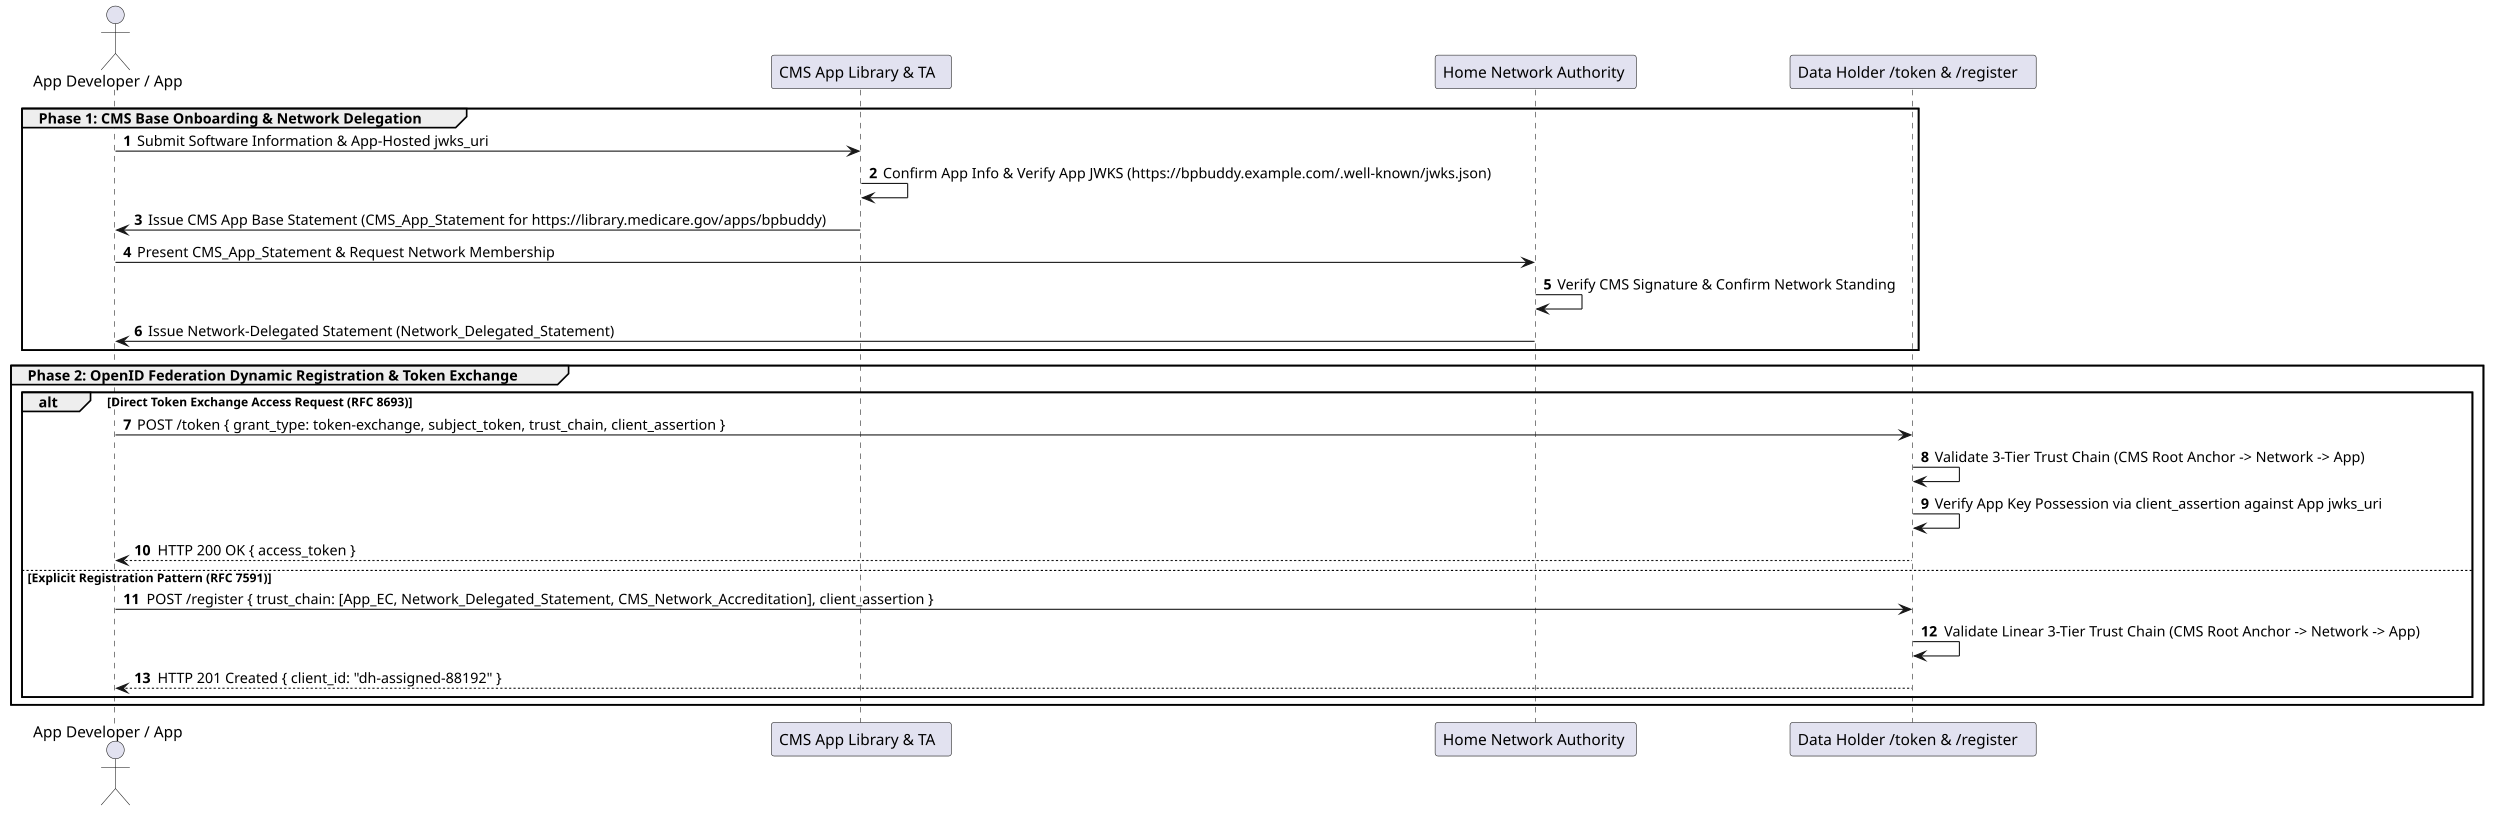
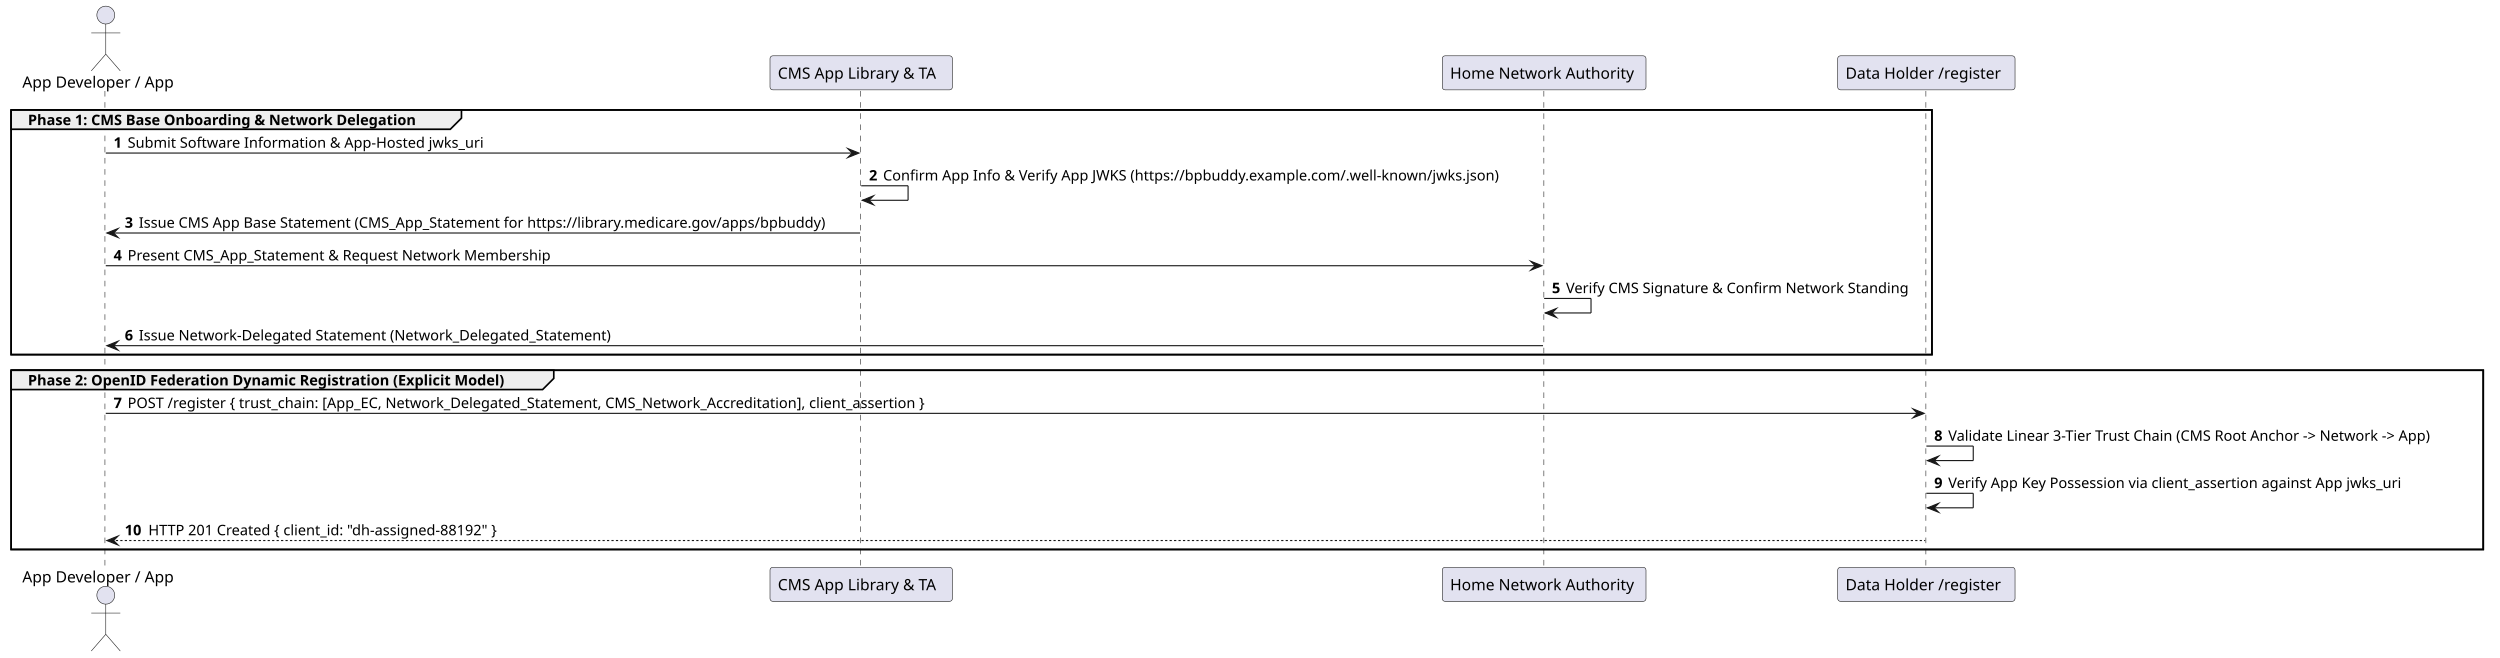
- <svg xmlns="http://www.w3.org/2000/svg" contentStyleType="text/css" data-diagram-type="SEQUENCE" height="325.382px" preserveAspectRatio="none" style="width:1000px;height:325px;background:#FFFFFF;" version="1.1" viewBox="0 0 1000 325" width="1000.395px" zoomAndPan="magnify">
+ <svg xmlns="http://www.w3.org/2000/svg" contentStyleType="text/css" data-diagram-type="SEQUENCE" height="263.895px" preserveAspectRatio="none" style="width:1000px;height:263px;background:#FFFFFF;" version="1.1" viewBox="0 0 1000 263" width="1000.211px" zoomAndPan="magnify">
  <defs />
  <g>
-     <rect fill="none" height="96.633" style="stroke:#000000;stroke-width:0.661;" width="758.632" x="8.818" y="43.423" />
-     <rect fill="none" height="135.686" style="stroke:#000000;stroke-width:0.661;" width="988.978" x="4.409" y="146.229" />
-     <rect fill="none" height="121.881" style="stroke:#000000;stroke-width:0.661;" width="980.16" x="8.818" y="156.947" />
+     <rect fill="none" height="97.866" style="stroke:#000000;stroke-width:0.67;" width="768.312" x="4.465" y="43.977" />
+     <rect fill="none" height="71.69" style="stroke:#000000;stroke-width:0.67;" width="988.837" x="4.465" y="148.095" />
    <g class="participant-lifeline" data-entity-uid="part1" data-qualified-name="App" data-source-line="3" id="part1-lifeline">
      <g>
-         <rect fill="#000000" fill-opacity="0" height="253.482" width="3.527" x="44.423" y="35.928" />
-         <line style="stroke:#181818;stroke-width:0.22;stroke-dasharray:2.204,2.204;" x1="45.853" x2="45.853" y1="35.928" y2="289.41" />
+         <rect fill="#000000" fill-opacity="0" height="190.99" width="3.572" x="40.525" y="36.386" />
+         <line style="stroke:#181818;stroke-width:0.223;stroke-dasharray:2.233,2.233;" x1="41.973" x2="41.973" y1="36.386" y2="227.376" />
      </g>
    </g>
    <g class="participant-lifeline" data-entity-uid="part2" data-qualified-name="CMS" data-source-line="4" id="part2-lifeline">
      <g>
-         <rect fill="#000000" fill-opacity="0" height="253.482" width="3.527" x="342.783" y="35.928" />
-         <line style="stroke:#181818;stroke-width:0.22;stroke-dasharray:2.204,2.204;" x1="344.241" x2="344.241" y1="35.928" y2="289.41" />
+         <rect fill="#000000" fill-opacity="0" height="190.99" width="3.572" x="342.692" y="36.386" />
+         <line style="stroke:#181818;stroke-width:0.223;stroke-dasharray:2.233,2.233;" x1="344.169" x2="344.169" y1="36.386" y2="227.376" />
      </g>
    </g>
    <g class="participant-lifeline" data-entity-uid="part3" data-qualified-name="Network" data-source-line="5" id="part3-lifeline">
      <g>
-         <rect fill="#000000" fill-opacity="0" height="253.482" width="3.527" x="612.518" y="35.928" />
-         <line style="stroke:#181818;stroke-width:0.22;stroke-dasharray:2.204,2.204;" x1="614.173" x2="614.173" y1="35.928" y2="289.41" />
+         <rect fill="#000000" fill-opacity="0" height="190.99" width="3.572" x="615.868" y="36.386" />
+         <line style="stroke:#181818;stroke-width:0.223;stroke-dasharray:2.233,2.233;" x1="617.544" x2="617.544" y1="36.386" y2="227.376" />
      </g>
    </g>
    <g class="participant-lifeline" data-entity-uid="part4" data-qualified-name="DH" data-source-line="6" id="part4-lifeline">
      <g>
-         <rect fill="#000000" fill-opacity="0" height="253.482" width="3.527" x="763.482" y="35.928" />
-         <line style="stroke:#181818;stroke-width:0.22;stroke-dasharray:2.204,2.204;" x1="764.951" x2="764.951" y1="35.928" y2="289.41" />
+         <rect fill="#000000" fill-opacity="0" height="190.99" width="3.572" x="768.759" y="36.386" />
+         <line style="stroke:#181818;stroke-width:0.223;stroke-dasharray:2.233,2.233;" x1="770.351" x2="770.351" y1="36.386" y2="227.376" />
      </g>
    </g>
    <g class="participant participant-head" data-entity-uid="part1" data-qualified-name="App" data-source-line="3" id="part1-head">
-       <text fill="#000000" font-family="sans-serif" font-size="6.173" lengthAdjust="spacing" textLength="63.275" x="13.227" y="34.626">App Developer / App</text>
-       <ellipse cx="46.187" cy="5.952" fill="#E2E2F0" rx="3.527" ry="3.527" style="stroke:#181818;stroke-width:0.22;" />
-       <path d="M46.187,9.479 L46.187,21.384 M40.455,13.007 L51.919,13.007 M46.187,21.384 L40.455,27.997 M46.187,21.384 L51.919,27.997" fill="none" style="stroke:#181818;stroke-width:0.22;" />
+       <text fill="#000000" font-family="sans-serif" font-size="6.251" lengthAdjust="spacing" textLength="64.082" x="8.931" y="35.068">App Developer / App</text>
+       <ellipse cx="42.311" cy="6.028" fill="#E2E2F0" rx="3.572" ry="3.572" style="stroke:#181818;stroke-width:0.223;" />
+       <path d="M42.311,9.6 L42.311,21.656 M36.506,13.172 L48.116,13.172 M42.311,21.656 L36.506,28.354 M42.311,21.656 L48.116,28.354" fill="none" style="stroke:#181818;stroke-width:0.223;" />
    </g>
    <g class="participant participant-tail" data-entity-uid="part1" data-qualified-name="App" data-source-line="3" id="part1-tail">
-       <text fill="#000000" font-family="sans-serif" font-size="6.173" lengthAdjust="spacing" textLength="63.275" x="13.227" y="294.937">App Developer / App</text>
-       <ellipse cx="46.187" cy="299.986" fill="#E2E2F0" rx="3.527" ry="3.527" style="stroke:#181818;stroke-width:0.22;" />
-       <path d="M46.187,303.514 L46.187,315.418 M40.455,307.041 L51.919,307.041 M46.187,315.418 L40.455,322.031 M46.187,315.418 L51.919,322.031" fill="none" style="stroke:#181818;stroke-width:0.22;" />
+       <text fill="#000000" font-family="sans-serif" font-size="6.251" lengthAdjust="spacing" textLength="64.082" x="8.931" y="232.973">App Developer / App</text>
+       <ellipse cx="42.311" cy="238.087" fill="#E2E2F0" rx="3.572" ry="3.572" style="stroke:#181818;stroke-width:0.223;" />
+       <path d="M42.311,241.66 L42.311,253.716 M36.506,245.232 L48.116,245.232 M42.311,253.716 L36.506,260.413 M42.311,253.716 L48.116,260.413" fill="none" style="stroke:#181818;stroke-width:0.223;" />
    </g>
    <g class="participant participant-head" data-entity-uid="part2" data-qualified-name="CMS" data-source-line="4" id="part2-head">
-       <rect fill="#E2E2F0" height="13.442" rx="1.102" ry="1.102" style="stroke:#181818;stroke-width:0.22;" width="72.036" x="308.529" y="22.045" />
-       <text fill="#000000" font-family="sans-serif" font-size="6.173" lengthAdjust="spacing" textLength="65.864" x="311.615" y="31.099">CMS App Library &amp; TA</text>
+       <rect fill="#E2E2F0" height="13.614" rx="1.116" ry="1.116" style="stroke:#181818;stroke-width:0.223;" width="72.955" x="308" y="22.326" />
+       <text fill="#000000" font-family="sans-serif" font-size="6.251" lengthAdjust="spacing" textLength="66.704" x="311.126" y="31.495">CMS App Library &amp; TA</text>
    </g>
    <g class="participant participant-tail" data-entity-uid="part2" data-qualified-name="CMS" data-source-line="4" id="part2-tail">
-       <rect fill="#E2E2F0" height="13.442" rx="1.102" ry="1.102" style="stroke:#181818;stroke-width:0.22;" width="72.036" x="308.529" y="288.969" />
-       <text fill="#000000" font-family="sans-serif" font-size="6.173" lengthAdjust="spacing" textLength="65.864" x="311.615" y="298.023">CMS App Library &amp; TA</text>
+       <rect fill="#E2E2F0" height="13.614" rx="1.116" ry="1.116" style="stroke:#181818;stroke-width:0.223;" width="72.955" x="308" y="226.929" />
+       <text fill="#000000" font-family="sans-serif" font-size="6.251" lengthAdjust="spacing" textLength="66.704" x="311.126" y="236.099">CMS App Library &amp; TA</text>
    </g>
    <g class="participant participant-head" data-entity-uid="part3" data-qualified-name="Network" data-source-line="5" id="part3-head">
-       <rect fill="#E2E2F0" height="13.442" rx="1.102" ry="1.102" style="stroke:#181818;stroke-width:0.22;" width="80.46" x="574.051" y="22.045" />
-       <text fill="#000000" font-family="sans-serif" font-size="6.173" lengthAdjust="spacing" textLength="74.288" x="577.137" y="31.099">Home Network Authority</text>
+       <rect fill="#E2E2F0" height="13.614" rx="1.116" ry="1.116" style="stroke:#181818;stroke-width:0.223;" width="81.487" x="576.911" y="22.326" />
+       <text fill="#000000" font-family="sans-serif" font-size="6.251" lengthAdjust="spacing" textLength="75.236" x="580.036" y="31.495">Home Network Authority</text>
    </g>
    <g class="participant participant-tail" data-entity-uid="part3" data-qualified-name="Network" data-source-line="5" id="part3-tail">
-       <rect fill="#E2E2F0" height="13.442" rx="1.102" ry="1.102" style="stroke:#181818;stroke-width:0.22;" width="80.46" x="574.051" y="288.969" />
-       <text fill="#000000" font-family="sans-serif" font-size="6.173" lengthAdjust="spacing" textLength="74.288" x="577.137" y="298.023">Home Network Authority</text>
+       <rect fill="#E2E2F0" height="13.614" rx="1.116" ry="1.116" style="stroke:#181818;stroke-width:0.223;" width="81.487" x="576.911" y="226.929" />
+       <text fill="#000000" font-family="sans-serif" font-size="6.251" lengthAdjust="spacing" textLength="75.236" x="580.036" y="236.099">Home Network Authority</text>
    </g>
    <g class="participant participant-head" data-entity-uid="part4" data-qualified-name="DH" data-source-line="6" id="part4-head">
-       <rect fill="#E2E2F0" height="13.442" rx="1.102" ry="1.102" style="stroke:#181818;stroke-width:0.22;" width="98.469" x="716.011" y="22.045" />
-       <text fill="#000000" font-family="sans-serif" font-size="6.173" lengthAdjust="spacing" textLength="92.296" x="719.098" y="31.099">Data Holder /token &amp; /register</text>
+       <rect fill="#E2E2F0" height="13.614" rx="1.116" ry="1.116" style="stroke:#181818;stroke-width:0.223;" width="70.938" x="735.076" y="22.326" />
+       <text fill="#000000" font-family="sans-serif" font-size="6.251" lengthAdjust="spacing" textLength="64.686" x="738.202" y="31.495">Data Holder /register</text>
    </g>
    <g class="participant participant-tail" data-entity-uid="part4" data-qualified-name="DH" data-source-line="6" id="part4-tail">
-       <rect fill="#E2E2F0" height="13.442" rx="1.102" ry="1.102" style="stroke:#181818;stroke-width:0.22;" width="98.469" x="716.011" y="288.969" />
-       <text fill="#000000" font-family="sans-serif" font-size="6.173" lengthAdjust="spacing" textLength="92.296" x="719.098" y="298.023">Data Holder /token &amp; /register</text>
+       <rect fill="#E2E2F0" height="13.614" rx="1.116" ry="1.116" style="stroke:#181818;stroke-width:0.223;" width="70.938" x="735.076" y="226.929" />
+       <text fill="#000000" font-family="sans-serif" font-size="6.251" lengthAdjust="spacing" textLength="64.686" x="738.202" y="236.099">Data Holder /register</text>
    </g>
-     <path d="M8.818,43.423 L186.671,43.423 L186.671,46.646 L182.262,51.055 L8.818,51.055 L8.818,43.423" fill="#EEEEEE" style="stroke:#000000;stroke-width:0.661;" />
-     <rect fill="none" height="96.633" style="stroke:#000000;stroke-width:0.661;" width="758.632" x="8.818" y="43.423" />
-     <text fill="#000000" font-family="sans-serif" font-size="5.732" font-weight="700" lengthAdjust="spacing" textLength="158.012" x="15.431" y="49.405">Phase 1: CMS Base Onboarding &amp; Network Delegation</text>
+     <path d="M4.465,43.977 L184.587,43.977 L184.587,47.242 L180.122,51.707 L4.465,51.707 L4.465,43.977" fill="#EEEEEE" style="stroke:#000000;stroke-width:0.67;" />
+     <rect fill="none" height="97.866" style="stroke:#000000;stroke-width:0.67;" width="768.312" x="4.465" y="43.977" />
+     <text fill="#000000" font-family="sans-serif" font-size="5.805" font-weight="700" lengthAdjust="spacing" textLength="160.029" x="11.163" y="50.036">Phase 1: CMS Base Onboarding &amp; Network Delegation</text>
    <g class="message" data-entity-1="part1" data-entity-2="part2" data-source-line="9" id="msg1">
-       <polygon fill="#181818" points="339.256,58.688,343.665,60.451,339.256,62.215,341.02,60.451" style="stroke:#181818;stroke-width:0.441;stroke-linejoin:miter;stroke-miterlimit:10;" />
-       <line style="stroke:#181818;stroke-width:0.441;" x1="46.187" x2="341.902" y1="60.451" y2="60.451" />
-       <text fill="#000000" font-family="sans-serif" font-size="5.732" font-weight="700" lengthAdjust="spacing" textLength="3.781" x="49.273" y="58.36">1</text>
-       <text fill="#000000" font-family="sans-serif" font-size="5.732" lengthAdjust="spacing" textLength="145.964" x="54.818" y="58.36">Submit Software Information &amp; App-Hosted jwks_uri</text>
+       <polygon fill="#181818" points="339.12,59.436,343.585,61.222,339.12,63.008,340.906,61.222" style="stroke:#181818;stroke-width:0.447;stroke-linejoin:miter;stroke-miterlimit:10;" />
+       <line style="stroke:#181818;stroke-width:0.447;" x1="42.311" x2="341.799" y1="61.222" y2="61.222" />
+       <text fill="#000000" font-family="sans-serif" font-size="5.805" font-weight="700" lengthAdjust="spacing" textLength="3.829" x="45.437" y="59.105">1</text>
+       <text fill="#000000" font-family="sans-serif" font-size="5.805" lengthAdjust="spacing" textLength="147.827" x="51.052" y="59.105">Submit Software Information &amp; App-Hosted jwks_uri</text>
    </g>
    <g class="message" data-entity-1="part2" data-entity-2="part2" data-source-line="10" id="msg2">
-       <line style="stroke:#181818;stroke-width:0.441;" x1="344.547" x2="363.065" y1="73.374" y2="73.374" />
-       <line style="stroke:#181818;stroke-width:0.441;" x1="363.065" x2="363.065" y1="73.374" y2="79.106" />
-       <line style="stroke:#181818;stroke-width:0.441;" x1="344.988" x2="363.065" y1="79.106" y2="79.106" />
-       <polygon fill="#181818" points="349.397,77.342,344.988,79.106,349.397,80.869,347.633,79.106" style="stroke:#181818;stroke-width:0.441;stroke-linejoin:miter;stroke-miterlimit:10;" />
-       <text fill="#000000" font-family="sans-serif" font-size="5.732" font-weight="700" lengthAdjust="spacing" textLength="3.781" x="347.633" y="71.283">2</text>
-       <text fill="#000000" font-family="sans-serif" font-size="5.732" lengthAdjust="spacing" textLength="258.017" x="353.178" y="71.283">Confirm App Info &amp; Verify App JWKS (https://bpbuddy.example.com/.well-known/jwks.json)</text>
+       <line style="stroke:#181818;stroke-width:0.447;" x1="344.478" x2="363.232" y1="74.31" y2="74.31" />
+       <line style="stroke:#181818;stroke-width:0.447;" x1="363.232" x2="363.232" y1="74.31" y2="80.115" />
+       <line style="stroke:#181818;stroke-width:0.447;" x1="344.925" x2="363.232" y1="80.115" y2="80.115" />
+       <polygon fill="#181818" points="349.39,78.329,344.925,80.115,349.39,81.901,347.604,80.115" style="stroke:#181818;stroke-width:0.447;stroke-linejoin:miter;stroke-miterlimit:10;" />
+       <text fill="#000000" font-family="sans-serif" font-size="5.805" font-weight="700" lengthAdjust="spacing" textLength="3.829" x="347.604" y="72.193">2</text>
+       <text fill="#000000" font-family="sans-serif" font-size="5.805" lengthAdjust="spacing" textLength="261.309" x="353.219" y="72.193">Confirm App Info &amp; Verify App JWKS (https://bpbuddy.example.com/.well-known/jwks.json)</text>
    </g>
    <g class="message" data-entity-1="part2" data-entity-2="part1" data-source-line="11" id="msg3">
-       <polygon fill="#181818" points="51.037,90.265,46.628,92.029,51.037,93.792,49.273,92.029" style="stroke:#181818;stroke-width:0.441;stroke-linejoin:miter;stroke-miterlimit:10;" />
-       <line style="stroke:#181818;stroke-width:0.441;" x1="48.392" x2="344.106" y1="92.029" y2="92.029" />
-       <text fill="#000000" font-family="sans-serif" font-size="5.732" font-weight="700" lengthAdjust="spacing" textLength="3.781" x="53.682" y="89.938">3</text>
-       <text fill="#000000" font-family="sans-serif" font-size="5.732" lengthAdjust="spacing" textLength="282.234" x="59.227" y="89.938">Issue CMS App Base Statement (CMS_App_Statement for https://library.medicare.gov/apps/bpbuddy)</text>
+       <polygon fill="#181818" points="47.223,91.417,42.758,93.203,47.223,94.989,45.437,93.203" style="stroke:#181818;stroke-width:0.447;stroke-linejoin:miter;stroke-miterlimit:10;" />
+       <line style="stroke:#181818;stroke-width:0.447;" x1="44.544" x2="344.032" y1="93.203" y2="93.203" />
+       <text fill="#000000" font-family="sans-serif" font-size="5.805" font-weight="700" lengthAdjust="spacing" textLength="3.829" x="49.902" y="91.085">3</text>
+       <text fill="#000000" font-family="sans-serif" font-size="5.805" lengthAdjust="spacing" textLength="285.835" x="55.517" y="91.085">Issue CMS App Base Statement (CMS_App_Statement for https://library.medicare.gov/apps/bpbuddy)</text>
    </g>
    <g class="message" data-entity-1="part1" data-entity-2="part3" data-source-line="12" id="msg4">
-       <polygon fill="#181818" points="608.99,103.188,613.399,104.952,608.99,106.715,610.754,104.952" style="stroke:#181818;stroke-width:0.441;stroke-linejoin:miter;stroke-miterlimit:10;" />
-       <line style="stroke:#181818;stroke-width:0.441;" x1="46.187" x2="611.636" y1="104.952" y2="104.952" />
-       <text fill="#000000" font-family="sans-serif" font-size="5.732" font-weight="700" lengthAdjust="spacing" textLength="3.781" x="49.273" y="102.861">4</text>
-       <text fill="#000000" font-family="sans-serif" font-size="5.732" lengthAdjust="spacing" textLength="170.271" x="54.818" y="102.861">Present CMS_App_Statement &amp; Request Network Membership</text>
+       <polygon fill="#181818" points="612.296,104.505,616.761,106.291,612.296,108.077,614.082,106.291" style="stroke:#181818;stroke-width:0.447;stroke-linejoin:miter;stroke-miterlimit:10;" />
+       <line style="stroke:#181818;stroke-width:0.447;" x1="42.311" x2="614.975" y1="106.291" y2="106.291" />
+       <text fill="#000000" font-family="sans-serif" font-size="5.805" font-weight="700" lengthAdjust="spacing" textLength="3.829" x="45.437" y="104.173">4</text>
+       <text fill="#000000" font-family="sans-serif" font-size="5.805" lengthAdjust="spacing" textLength="172.443" x="51.052" y="104.173">Present CMS_App_Statement &amp; Request Network Membership</text>
    </g>
    <g class="message" data-entity-1="part3" data-entity-2="part3" data-source-line="13" id="msg5">
-       <line style="stroke:#181818;stroke-width:0.441;" x1="614.281" x2="632.799" y1="117.874" y2="117.874" />
-       <line style="stroke:#181818;stroke-width:0.441;" x1="632.799" x2="632.799" y1="117.874" y2="123.606" />
-       <line style="stroke:#181818;stroke-width:0.441;" x1="614.722" x2="632.799" y1="123.606" y2="123.606" />
-       <polygon fill="#181818" points="619.131,121.843,614.722,123.606,619.131,125.37,617.367,123.606" style="stroke:#181818;stroke-width:0.441;stroke-linejoin:miter;stroke-miterlimit:10;" />
-       <text fill="#000000" font-family="sans-serif" font-size="5.732" font-weight="700" lengthAdjust="spacing" textLength="3.781" x="617.367" y="115.784">5</text>
-       <text fill="#000000" font-family="sans-serif" font-size="5.732" lengthAdjust="spacing" textLength="139.248" x="622.912" y="115.784">Verify CMS Signature &amp; Confirm Network Standing</text>
+       <line style="stroke:#181818;stroke-width:0.447;" x1="617.654" x2="636.408" y1="119.379" y2="119.379" />
+       <line style="stroke:#181818;stroke-width:0.447;" x1="636.408" x2="636.408" y1="119.379" y2="125.183" />
+       <line style="stroke:#181818;stroke-width:0.447;" x1="618.101" x2="636.408" y1="125.183" y2="125.183" />
+       <polygon fill="#181818" points="622.566,123.397,618.101,125.183,622.566,126.969,620.78,125.183" style="stroke:#181818;stroke-width:0.447;stroke-linejoin:miter;stroke-miterlimit:10;" />
+       <text fill="#000000" font-family="sans-serif" font-size="5.805" font-weight="700" lengthAdjust="spacing" textLength="3.829" x="620.78" y="117.261">5</text>
+       <text fill="#000000" font-family="sans-serif" font-size="5.805" lengthAdjust="spacing" textLength="141.024" x="626.395" y="117.261">Verify CMS Signature &amp; Confirm Network Standing</text>
    </g>
    <g class="message" data-entity-1="part3" data-entity-2="part1" data-source-line="14" id="msg6">
-       <polygon fill="#181818" points="51.037,134.766,46.628,136.529,51.037,138.293,49.273,136.529" style="stroke:#181818;stroke-width:0.441;stroke-linejoin:miter;stroke-miterlimit:10;" />
-       <line style="stroke:#181818;stroke-width:0.441;" x1="48.392" x2="613.84" y1="136.529" y2="136.529" />
-       <text fill="#000000" font-family="sans-serif" font-size="5.732" font-weight="700" lengthAdjust="spacing" textLength="3.781" x="53.682" y="134.438">6</text>
-       <text fill="#000000" font-family="sans-serif" font-size="5.732" lengthAdjust="spacing" textLength="190.866" x="59.227" y="134.438">Issue Network-Delegated Statement (Network_Delegated_Statement)</text>
+       <polygon fill="#181818" points="47.223,136.485,42.758,138.271,47.223,140.057,45.437,138.271" style="stroke:#181818;stroke-width:0.447;stroke-linejoin:miter;stroke-miterlimit:10;" />
+       <line style="stroke:#181818;stroke-width:0.447;" x1="44.544" x2="617.207" y1="138.271" y2="138.271" />
+       <text fill="#000000" font-family="sans-serif" font-size="5.805" font-weight="700" lengthAdjust="spacing" textLength="3.829" x="49.902" y="136.154">6</text>
+       <text fill="#000000" font-family="sans-serif" font-size="5.805" lengthAdjust="spacing" textLength="193.301" x="55.517" y="136.154">Issue Network-Delegated Statement (Network_Delegated_Statement)</text>
    </g>
-     <path d="M4.409,146.229 L227.435,146.229 L227.435,149.452 L223.026,153.861 L4.409,153.861 L4.409,146.229" fill="#EEEEEE" style="stroke:#000000;stroke-width:0.661;" />
-     <rect fill="none" height="135.686" style="stroke:#000000;stroke-width:0.661;" width="988.978" x="4.409" y="146.229" />
-     <text fill="#000000" font-family="sans-serif" font-size="5.732" font-weight="700" lengthAdjust="spacing" textLength="203.186" x="11.022" y="152.211">Phase 2: OpenID Federation Dynamic Registration &amp; Token Exchange</text>
-     <path d="M8.818,156.947 L36.215,156.947 L36.215,160.171 L31.806,164.579 L8.818,164.579 L8.818,156.947" fill="#EEEEEE" style="stroke:#000000;stroke-width:0.661;" />
-     <rect fill="none" height="121.881" style="stroke:#000000;stroke-width:0.661;" width="980.16" x="8.818" y="156.947" />
-     <text fill="#000000" font-family="sans-serif" font-size="5.732" font-weight="700" lengthAdjust="spacing" textLength="7.556" x="15.431" y="162.929">alt</text>
-     <text fill="#000000" font-family="sans-serif" font-size="4.85" font-weight="700" lengthAdjust="spacing" textLength="130.537" x="42.828" y="162.518">[Direct Token Exchange Access Request (RFC 8693)]</text>
-     <g class="message" data-entity-1="part1" data-entity-2="part4" data-source-line="19" id="msg7">
-       <polygon fill="#181818" points="759.955,172.212,764.364,173.975,759.955,175.739,761.719,173.975" style="stroke:#181818;stroke-width:0.441;stroke-linejoin:miter;stroke-miterlimit:10;" />
-       <line style="stroke:#181818;stroke-width:0.441;" x1="46.187" x2="762.6" y1="173.975" y2="173.975" />
-       <text fill="#000000" font-family="sans-serif" font-size="5.732" font-weight="700" lengthAdjust="spacing" textLength="3.781" x="49.273" y="171.884">7</text>
-       <text fill="#000000" font-family="sans-serif" font-size="5.732" lengthAdjust="spacing" textLength="246.974" x="54.818" y="171.884">POST /token { grant_type: token-exchange, subject_token, trust_chain, client_assertion }</text>
+     <path d="M4.465,148.095 L221.511,148.095 L221.511,151.359 L217.046,155.824 L4.465,155.824 L4.465,148.095" fill="#EEEEEE" style="stroke:#000000;stroke-width:0.67;" />
+     <rect fill="none" height="71.69" style="stroke:#000000;stroke-width:0.67;" width="988.837" x="4.465" y="148.095" />
+     <text fill="#000000" font-family="sans-serif" font-size="5.805" font-weight="700" lengthAdjust="spacing" textLength="196.952" x="11.163" y="154.153">Phase 2: OpenID Federation Dynamic Registration (Explicit Model)</text>
+     <g class="message" data-entity-1="part1" data-entity-2="part4" data-source-line="18" id="msg7">
+       <polygon fill="#181818" points="765.187,163.554,769.652,165.34,765.187,167.126,766.973,165.34" style="stroke:#181818;stroke-width:0.447;stroke-linejoin:miter;stroke-miterlimit:10;" />
+       <line style="stroke:#181818;stroke-width:0.447;" x1="42.311" x2="767.866" y1="165.34" y2="165.34" />
+       <text fill="#000000" font-family="sans-serif" font-size="5.805" font-weight="700" lengthAdjust="spacing" textLength="3.829" x="45.437" y="163.222">7</text>
+       <text fill="#000000" font-family="sans-serif" font-size="5.805" lengthAdjust="spacing" textLength="330.156" x="51.052" y="163.222">POST /register { trust_chain: [App_EC, Network_Delegated_Statement, CMS_Network_Accreditation], client_assertion }</text>
    </g>
-     <g class="message" data-entity-1="part4" data-entity-2="part4" data-source-line="20" id="msg8">
-       <line style="stroke:#181818;stroke-width:0.441;" x1="765.246" x2="783.764" y1="186.898" y2="186.898" />
-       <line style="stroke:#181818;stroke-width:0.441;" x1="783.764" x2="783.764" y1="186.898" y2="192.63" />
-       <line style="stroke:#181818;stroke-width:0.441;" x1="765.687" x2="783.764" y1="192.63" y2="192.63" />
-       <polygon fill="#181818" points="770.096,190.866,765.687,192.63,770.096,194.393,768.332,192.63" style="stroke:#181818;stroke-width:0.441;stroke-linejoin:miter;stroke-miterlimit:10;" />
-       <text fill="#000000" font-family="sans-serif" font-size="5.732" font-weight="700" lengthAdjust="spacing" textLength="3.781" x="768.332" y="184.807">8</text>
-       <text fill="#000000" font-family="sans-serif" font-size="5.732" lengthAdjust="spacing" textLength="187.242" x="773.877" y="184.807">Validate 3-Tier Trust Chain (CMS Root Anchor -&gt; Network -&gt; App)</text>
+     <g class="message" data-entity-1="part4" data-entity-2="part4" data-source-line="19" id="msg8">
+       <line style="stroke:#181818;stroke-width:0.447;" x1="770.545" x2="789.299" y1="178.428" y2="178.428" />
+       <line style="stroke:#181818;stroke-width:0.447;" x1="789.299" x2="789.299" y1="178.428" y2="184.232" />
+       <line style="stroke:#181818;stroke-width:0.447;" x1="770.991" x2="789.299" y1="184.232" y2="184.232" />
+       <polygon fill="#181818" points="775.457,182.446,770.991,184.232,775.457,186.019,773.671,184.232" style="stroke:#181818;stroke-width:0.447;stroke-linejoin:miter;stroke-miterlimit:10;" />
+       <text fill="#000000" font-family="sans-serif" font-size="5.805" font-weight="700" lengthAdjust="spacing" textLength="3.829" x="773.671" y="176.31">8</text>
+       <text fill="#000000" font-family="sans-serif" font-size="5.805" lengthAdjust="spacing" textLength="208.658" x="779.286" y="176.31">Validate Linear 3-Tier Trust Chain (CMS Root Anchor -&gt; Network -&gt; App)</text>
    </g>
-     <g class="message" data-entity-1="part4" data-entity-2="part4" data-source-line="21" id="msg9">
-       <line style="stroke:#181818;stroke-width:0.441;" x1="765.246" x2="783.764" y1="205.553" y2="205.553" />
-       <line style="stroke:#181818;stroke-width:0.441;" x1="783.764" x2="783.764" y1="205.553" y2="211.284" />
-       <line style="stroke:#181818;stroke-width:0.441;" x1="765.687" x2="783.764" y1="211.284" y2="211.284" />
-       <polygon fill="#181818" points="770.096,209.521,765.687,211.284,770.096,213.048,768.332,211.284" style="stroke:#181818;stroke-width:0.441;stroke-linejoin:miter;stroke-miterlimit:10;" />
-       <text fill="#000000" font-family="sans-serif" font-size="5.732" font-weight="700" lengthAdjust="spacing" textLength="3.781" x="768.332" y="203.462">9</text>
-       <text fill="#000000" font-family="sans-serif" font-size="5.732" lengthAdjust="spacing" textLength="187.39" x="773.877" y="203.462">Verify App Key Possession via client_assertion against App jwks_uri</text>
+     <g class="message" data-entity-1="part4" data-entity-2="part4" data-source-line="20" id="msg9">
+       <line style="stroke:#181818;stroke-width:0.447;" x1="770.545" x2="789.299" y1="197.32" y2="197.32" />
+       <line style="stroke:#181818;stroke-width:0.447;" x1="789.299" x2="789.299" y1="197.32" y2="203.125" />
+       <line style="stroke:#181818;stroke-width:0.447;" x1="770.991" x2="789.299" y1="203.125" y2="203.125" />
+       <polygon fill="#181818" points="775.457,201.339,770.991,203.125,775.457,204.911,773.671,203.125" style="stroke:#181818;stroke-width:0.447;stroke-linejoin:miter;stroke-miterlimit:10;" />
+       <text fill="#000000" font-family="sans-serif" font-size="5.805" font-weight="700" lengthAdjust="spacing" textLength="3.829" x="773.671" y="195.203">9</text>
+       <text fill="#000000" font-family="sans-serif" font-size="5.805" lengthAdjust="spacing" textLength="189.781" x="779.286" y="195.203">Verify App Key Possession via client_assertion against App jwks_uri</text>
    </g>
-     <g class="message" data-entity-1="part4" data-entity-2="part1" data-source-line="22" id="msg10">
-       <polygon fill="#181818" points="51.037,222.444,46.628,224.207,51.037,225.971,49.273,224.207" style="stroke:#181818;stroke-width:0.441;stroke-linejoin:miter;stroke-miterlimit:10;" />
-       <line style="stroke:#181818;stroke-width:0.441;stroke-dasharray:0.882,0.882;" x1="48.392" x2="764.805" y1="224.207" y2="224.207" />
-       <text fill="#000000" font-family="sans-serif" font-size="5.732" font-weight="700" lengthAdjust="spacing" textLength="7.562" x="53.682" y="222.117">10</text>
-       <text fill="#000000" font-family="sans-serif" font-size="5.732" lengthAdjust="spacing" textLength="83.196" x="63.008" y="222.117">HTTP 200 OK { access_token }</text>
-     </g>
-     <line style="stroke:#000000;stroke-width:0.441;stroke-dasharray:0.882,0.882;" x1="8.818" x2="988.978" y1="228.175" y2="228.175" />
-     <text fill="#000000" font-family="sans-serif" font-size="4.85" font-weight="700" lengthAdjust="spacing" textLength="102.778" x="11.022" y="232.864">[Explicit Registration Pattern (RFC 7591)]</text>
-     <g class="message" data-entity-1="part1" data-entity-2="part4" data-source-line="24" id="msg11">
-       <polygon fill="#181818" points="759.955,241.96,764.364,243.724,759.955,245.488,761.719,243.724" style="stroke:#181818;stroke-width:0.441;stroke-linejoin:miter;stroke-miterlimit:10;" />
-       <line style="stroke:#181818;stroke-width:0.441;" x1="46.187" x2="762.6" y1="243.724" y2="243.724" />
-       <text fill="#000000" font-family="sans-serif" font-size="5.732" font-weight="700" lengthAdjust="spacing" textLength="7.562" x="49.273" y="241.633">11</text>
-       <text fill="#000000" font-family="sans-serif" font-size="5.732" lengthAdjust="spacing" textLength="325.997" x="58.599" y="241.633">POST /register { trust_chain: [App_EC, Network_Delegated_Statement, CMS_Network_Accreditation], client_assertion }</text>
-     </g>
-     <g class="message" data-entity-1="part4" data-entity-2="part4" data-source-line="25" id="msg12">
-       <line style="stroke:#181818;stroke-width:0.441;" x1="765.246" x2="783.764" y1="256.647" y2="256.647" />
-       <line style="stroke:#181818;stroke-width:0.441;" x1="783.764" x2="783.764" y1="256.647" y2="262.378" />
-       <line style="stroke:#181818;stroke-width:0.441;" x1="765.687" x2="783.764" y1="262.378" y2="262.378" />
-       <polygon fill="#181818" points="770.096,260.615,765.687,262.378,770.096,264.142,768.332,262.378" style="stroke:#181818;stroke-width:0.441;stroke-linejoin:miter;stroke-miterlimit:10;" />
-       <text fill="#000000" font-family="sans-serif" font-size="5.732" font-weight="700" lengthAdjust="spacing" textLength="7.562" x="768.332" y="254.556">12</text>
-       <text fill="#000000" font-family="sans-serif" font-size="5.732" lengthAdjust="spacing" textLength="206.029" x="777.658" y="254.556">Validate Linear 3-Tier Trust Chain (CMS Root Anchor -&gt; Network -&gt; App)</text>
-     </g>
-     <g class="message" data-entity-1="part4" data-entity-2="part1" data-source-line="26" id="msg13">
-       <polygon fill="#181818" points="51.037,273.538,46.628,275.301,51.037,277.065,49.273,275.301" style="stroke:#181818;stroke-width:0.441;stroke-linejoin:miter;stroke-miterlimit:10;" />
-       <line style="stroke:#181818;stroke-width:0.441;stroke-dasharray:0.882,0.882;" x1="48.392" x2="764.805" y1="275.301" y2="275.301" />
-       <text fill="#000000" font-family="sans-serif" font-size="5.732" font-weight="700" lengthAdjust="spacing" textLength="7.562" x="53.682" y="273.211">13</text>
-       <text fill="#000000" font-family="sans-serif" font-size="5.732" lengthAdjust="spacing" textLength="147.61" x="63.008" y="273.211">HTTP 201 Created { client_id: "dh-assigned-88192" }</text>
+     <g class="message" data-entity-1="part4" data-entity-2="part1" data-source-line="21" id="msg10">
+       <polygon fill="#181818" points="47.223,214.427,42.758,216.213,47.223,217.999,45.437,216.213" style="stroke:#181818;stroke-width:0.447;stroke-linejoin:miter;stroke-miterlimit:10;" />
+       <line style="stroke:#181818;stroke-width:0.447;stroke-dasharray:0.893,0.893;" x1="44.544" x2="770.098" y1="216.213" y2="216.213" />
+       <text fill="#000000" font-family="sans-serif" font-size="5.805" font-weight="700" lengthAdjust="spacing" textLength="7.659" x="49.902" y="214.095">10</text>
+       <text fill="#000000" font-family="sans-serif" font-size="5.805" lengthAdjust="spacing" textLength="149.493" x="59.346" y="214.095">HTTP 201 Created { client_id: "dh-assigned-88192" }</text>
    </g>
  </g>
</svg>
